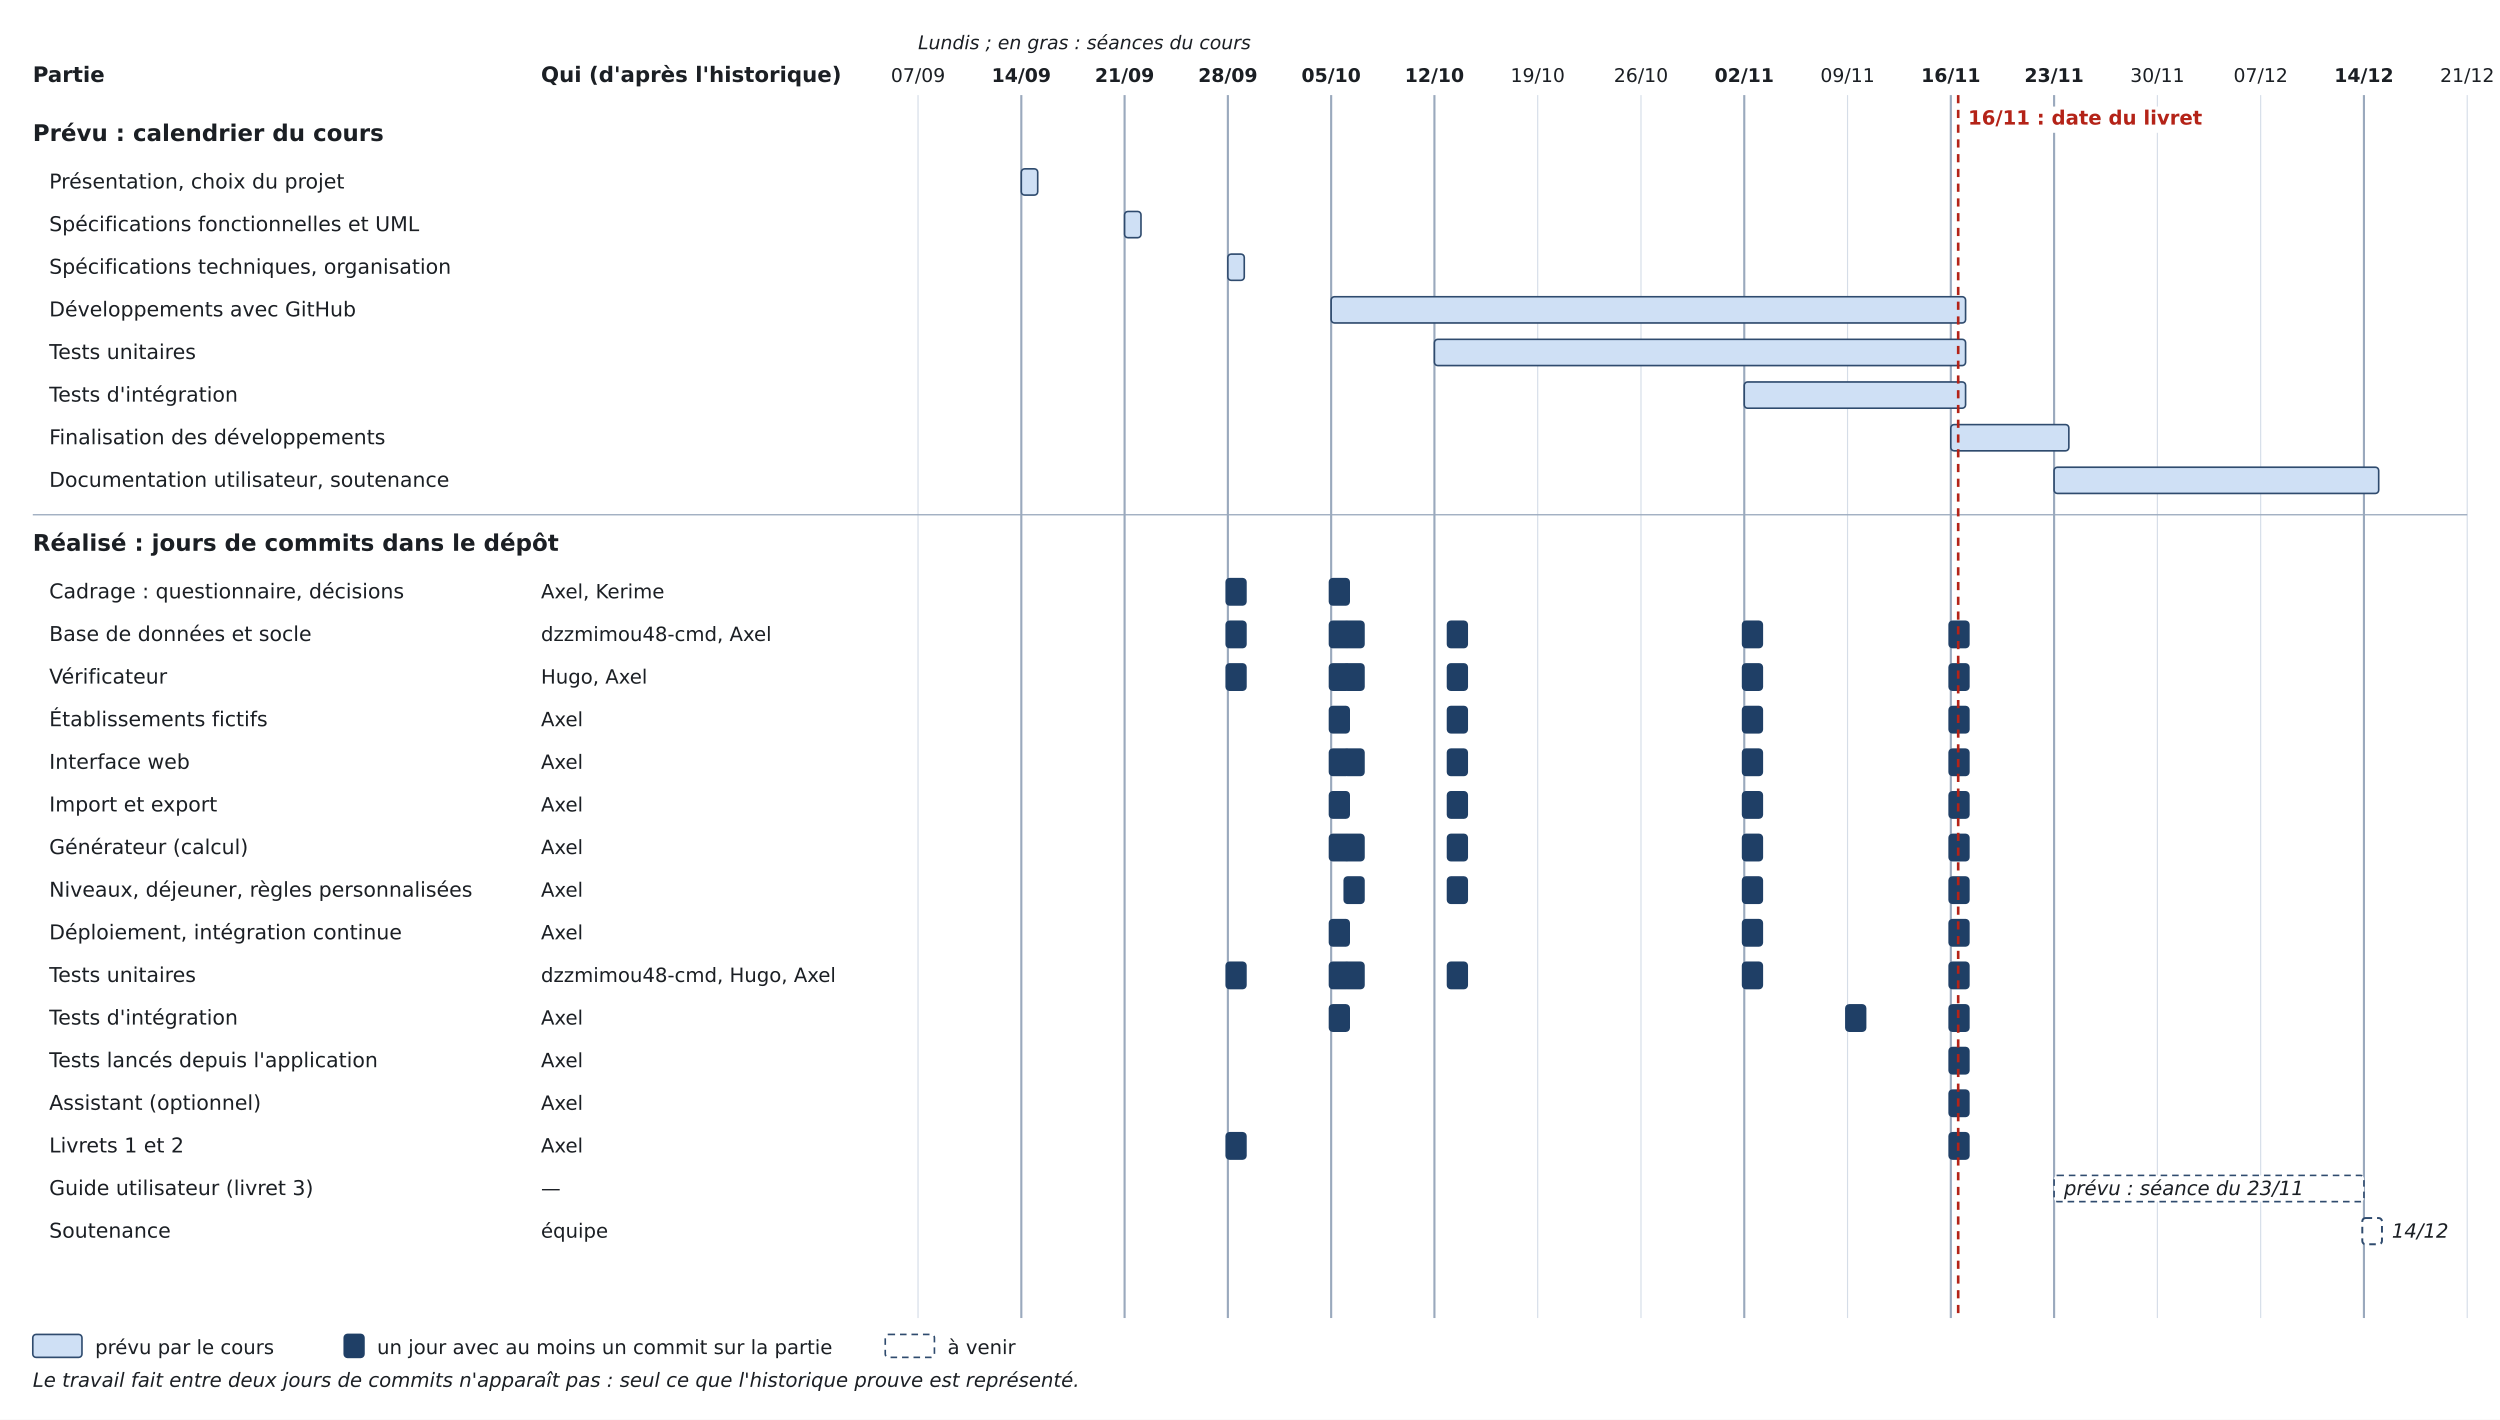
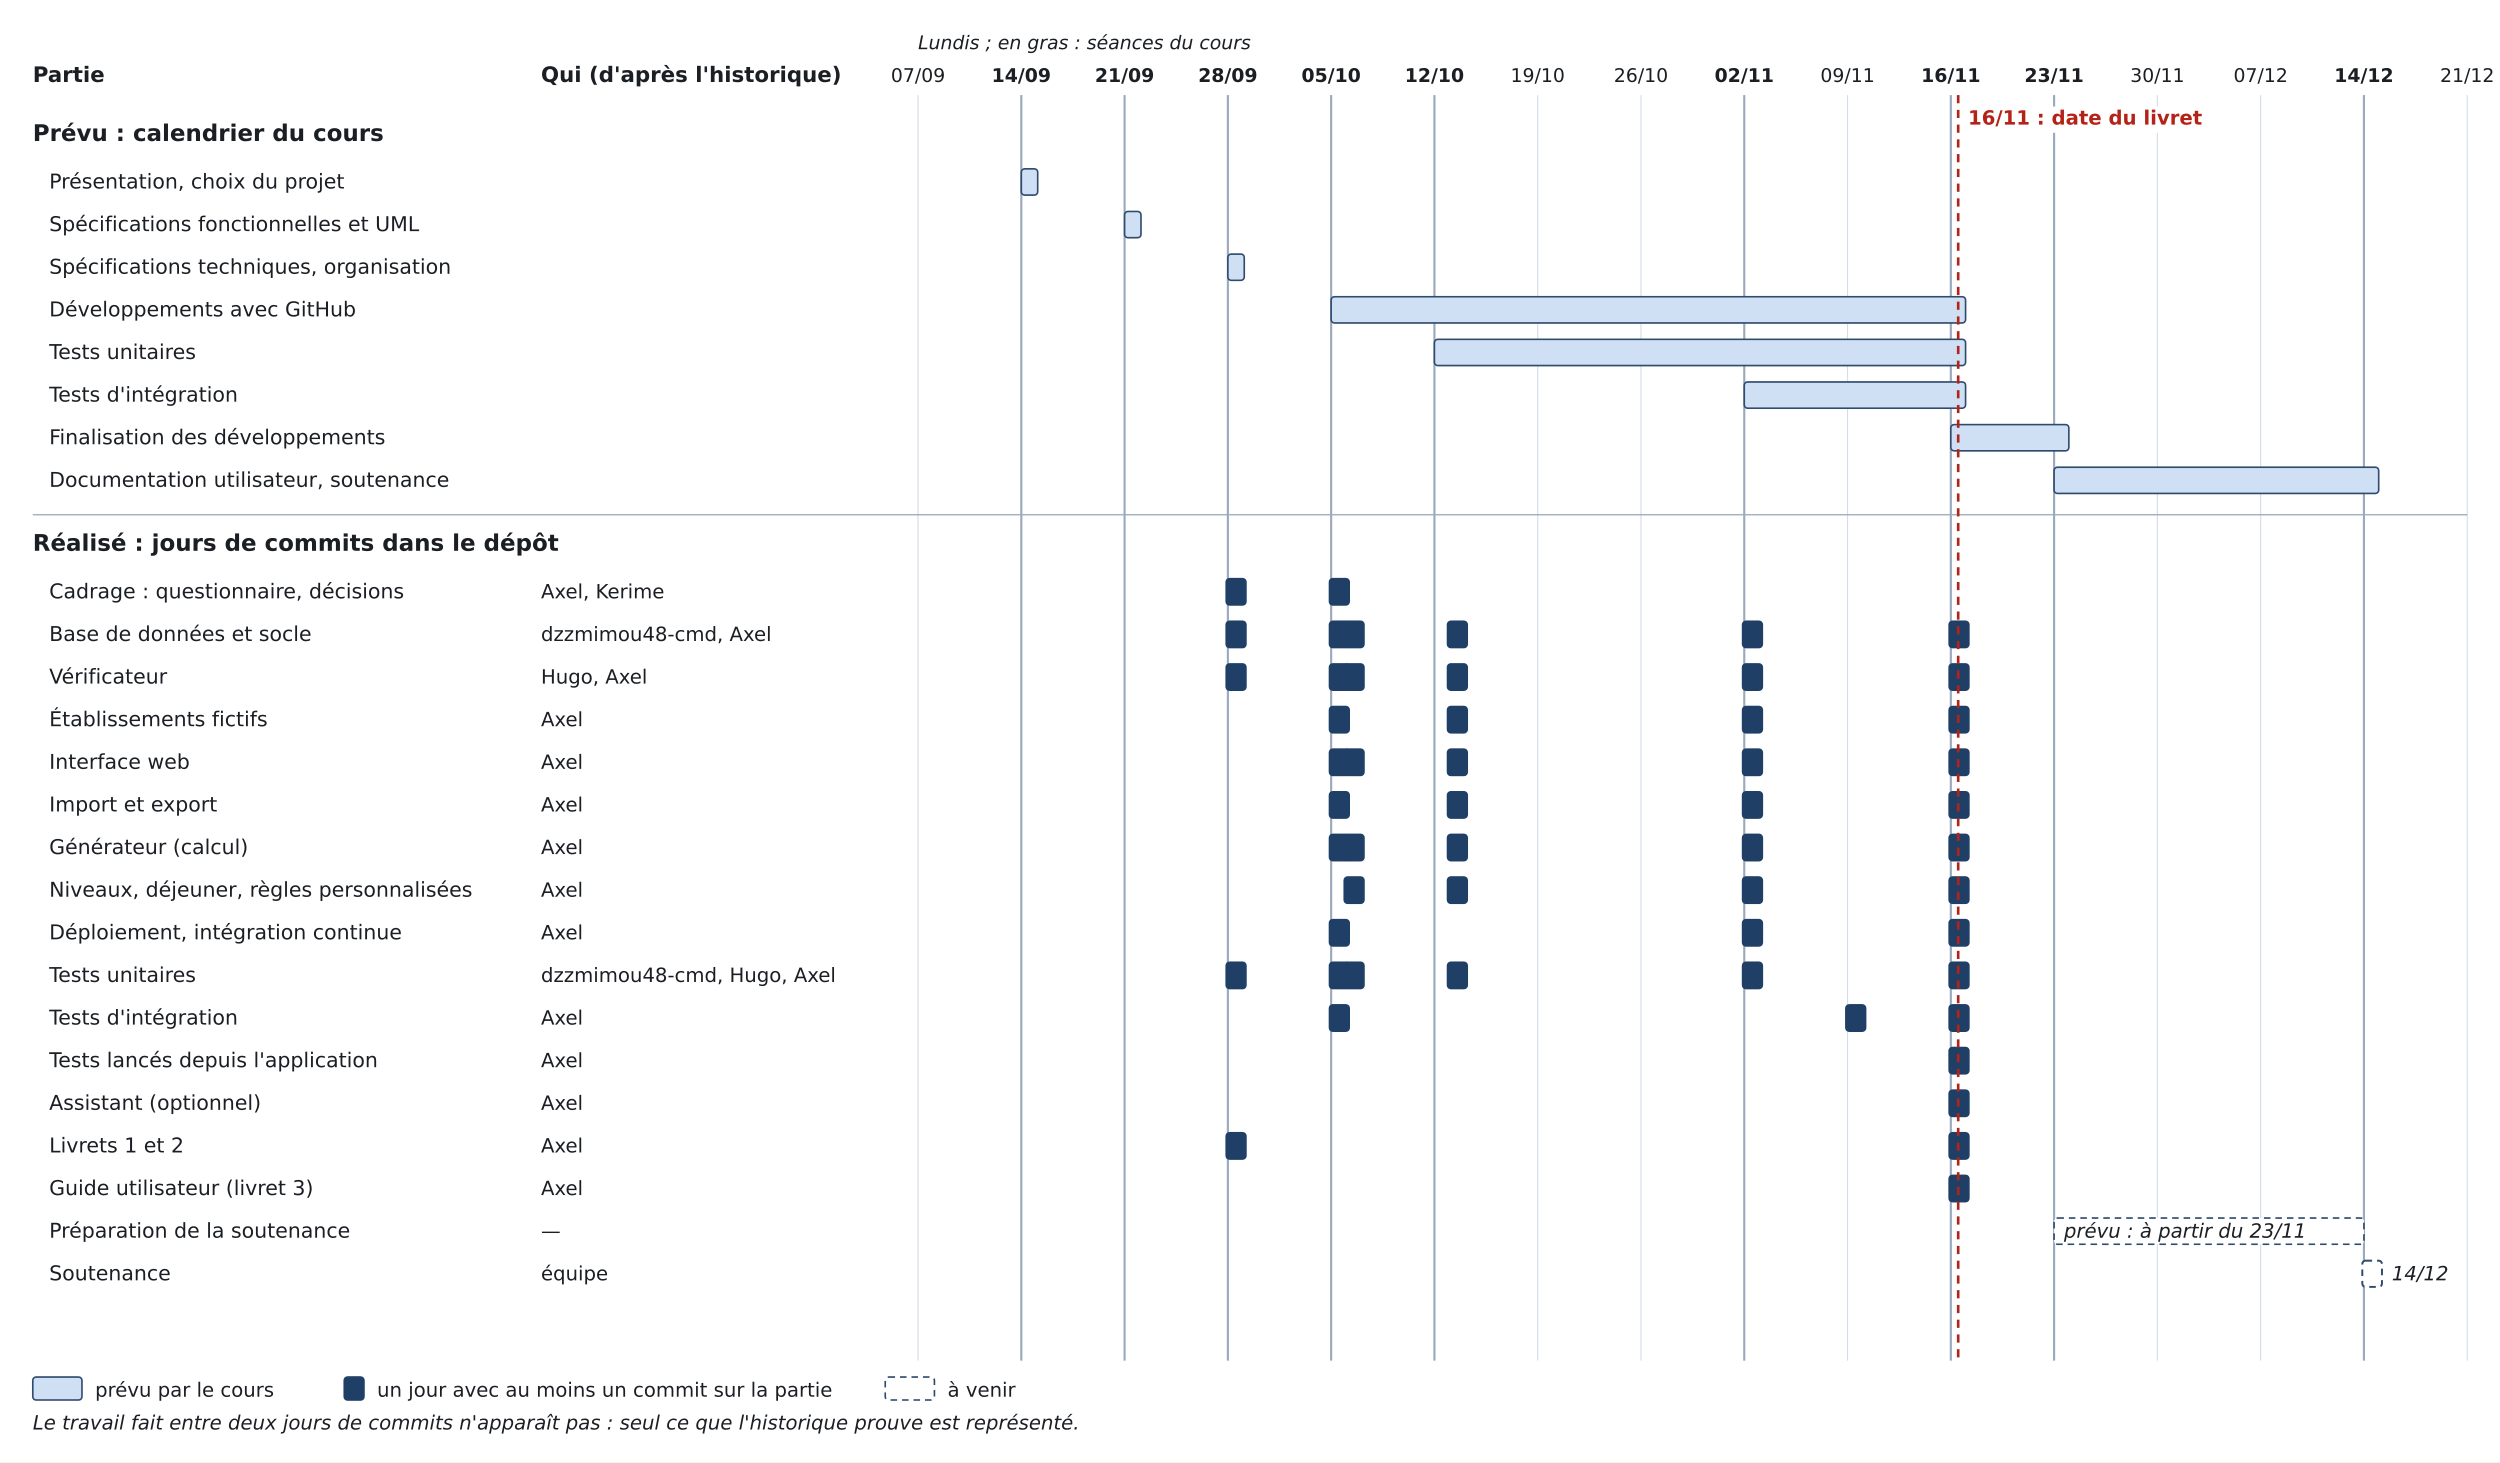
- <svg xmlns="http://www.w3.org/2000/svg" width="1525" height="866" viewBox="0 0 1525 866" font-family="Segoe UI, DejaVu Sans, Helvetica, Arial, sans-serif">
-   <rect x="0" y="0" width="1525" height="866" fill="#ffffff" />
-   <polyline points="560.0,58.0 560.0,804.0" fill="none" stroke="#d5dde8" stroke-width="0.7" />
+ <svg xmlns="http://www.w3.org/2000/svg" width="1525" height="892" viewBox="0 0 1525 892" font-family="Segoe UI, DejaVu Sans, Helvetica, Arial, sans-serif">
+   <rect x="0" y="0" width="1525" height="892" fill="#ffffff" />
+   <polyline points="560.0,58.0 560.0,830.0" fill="none" stroke="#d5dde8" stroke-width="0.7" />
  <text x="560.0" y="50.0" font-size="11.5" text-anchor="middle" fill="#1b1f24">07/09</text>
-   <polyline points="623.0,58.0 623.0,804.0" fill="none" stroke="#9aa9bd" stroke-width="1.3" />
+   <polyline points="623.0,58.0 623.0,830.0" fill="none" stroke="#9aa9bd" stroke-width="1.3" />
  <text x="623.0" y="50.0" font-size="11.5" text-anchor="middle" fill="#1b1f24" font-weight="700">14/09</text>
-   <polyline points="686.0,58.0 686.0,804.0" fill="none" stroke="#9aa9bd" stroke-width="1.3" />
+   <polyline points="686.0,58.0 686.0,830.0" fill="none" stroke="#9aa9bd" stroke-width="1.3" />
  <text x="686.0" y="50.0" font-size="11.5" text-anchor="middle" fill="#1b1f24" font-weight="700">21/09</text>
-   <polyline points="749.0,58.0 749.0,804.0" fill="none" stroke="#9aa9bd" stroke-width="1.3" />
+   <polyline points="749.0,58.0 749.0,830.0" fill="none" stroke="#9aa9bd" stroke-width="1.3" />
  <text x="749.0" y="50.0" font-size="11.5" text-anchor="middle" fill="#1b1f24" font-weight="700">28/09</text>
-   <polyline points="812.0,58.0 812.0,804.0" fill="none" stroke="#9aa9bd" stroke-width="1.3" />
+   <polyline points="812.0,58.0 812.0,830.0" fill="none" stroke="#9aa9bd" stroke-width="1.3" />
  <text x="812.0" y="50.0" font-size="11.5" text-anchor="middle" fill="#1b1f24" font-weight="700">05/10</text>
-   <polyline points="875.0,58.0 875.0,804.0" fill="none" stroke="#9aa9bd" stroke-width="1.3" />
+   <polyline points="875.0,58.0 875.0,830.0" fill="none" stroke="#9aa9bd" stroke-width="1.3" />
  <text x="875.0" y="50.0" font-size="11.5" text-anchor="middle" fill="#1b1f24" font-weight="700">12/10</text>
-   <polyline points="938.0,58.0 938.0,804.0" fill="none" stroke="#d5dde8" stroke-width="0.7" />
+   <polyline points="938.0,58.0 938.0,830.0" fill="none" stroke="#d5dde8" stroke-width="0.7" />
  <text x="938.0" y="50.0" font-size="11.5" text-anchor="middle" fill="#1b1f24">19/10</text>
-   <polyline points="1001.0,58.0 1001.0,804.0" fill="none" stroke="#d5dde8" stroke-width="0.7" />
+   <polyline points="1001.0,58.0 1001.0,830.0" fill="none" stroke="#d5dde8" stroke-width="0.7" />
  <text x="1001.0" y="50.0" font-size="11.5" text-anchor="middle" fill="#1b1f24">26/10</text>
-   <polyline points="1064.0,58.0 1064.0,804.0" fill="none" stroke="#9aa9bd" stroke-width="1.3" />
+   <polyline points="1064.0,58.0 1064.0,830.0" fill="none" stroke="#9aa9bd" stroke-width="1.3" />
  <text x="1064.0" y="50.0" font-size="11.5" text-anchor="middle" fill="#1b1f24" font-weight="700">02/11</text>
-   <polyline points="1127.0,58.0 1127.0,804.0" fill="none" stroke="#d5dde8" stroke-width="0.7" />
+   <polyline points="1127.0,58.0 1127.0,830.0" fill="none" stroke="#d5dde8" stroke-width="0.7" />
  <text x="1127.0" y="50.0" font-size="11.5" text-anchor="middle" fill="#1b1f24">09/11</text>
-   <polyline points="1190.0,58.0 1190.0,804.0" fill="none" stroke="#9aa9bd" stroke-width="1.3" />
+   <polyline points="1190.0,58.0 1190.0,830.0" fill="none" stroke="#9aa9bd" stroke-width="1.3" />
  <text x="1190.0" y="50.0" font-size="11.5" text-anchor="middle" fill="#1b1f24" font-weight="700">16/11</text>
-   <polyline points="1253.0,58.0 1253.0,804.0" fill="none" stroke="#9aa9bd" stroke-width="1.3" />
+   <polyline points="1253.0,58.0 1253.0,830.0" fill="none" stroke="#9aa9bd" stroke-width="1.3" />
  <text x="1253.0" y="50.0" font-size="11.5" text-anchor="middle" fill="#1b1f24" font-weight="700">23/11</text>
-   <polyline points="1316.0,58.0 1316.0,804.0" fill="none" stroke="#d5dde8" stroke-width="0.7" />
+   <polyline points="1316.0,58.0 1316.0,830.0" fill="none" stroke="#d5dde8" stroke-width="0.7" />
  <text x="1316.0" y="50.0" font-size="11.5" text-anchor="middle" fill="#1b1f24">30/11</text>
-   <polyline points="1379.0,58.0 1379.0,804.0" fill="none" stroke="#d5dde8" stroke-width="0.7" />
+   <polyline points="1379.0,58.0 1379.0,830.0" fill="none" stroke="#d5dde8" stroke-width="0.7" />
  <text x="1379.0" y="50.0" font-size="11.5" text-anchor="middle" fill="#1b1f24">07/12</text>
-   <polyline points="1442.0,58.0 1442.0,804.0" fill="none" stroke="#9aa9bd" stroke-width="1.3" />
+   <polyline points="1442.0,58.0 1442.0,830.0" fill="none" stroke="#9aa9bd" stroke-width="1.3" />
  <text x="1442.0" y="50.0" font-size="11.5" text-anchor="middle" fill="#1b1f24" font-weight="700">14/12</text>
-   <polyline points="1505.0,58.0 1505.0,804.0" fill="none" stroke="#d5dde8" stroke-width="0.7" />
+   <polyline points="1505.0,58.0 1505.0,830.0" fill="none" stroke="#d5dde8" stroke-width="0.7" />
  <text x="1505.0" y="50.0" font-size="11.5" text-anchor="middle" fill="#1b1f24">21/12</text>
  <text x="20.0" y="50.0" font-size="13" text-anchor="start" fill="#1b1f24" font-weight="700">Partie</text>
  <text x="330.0" y="50.0" font-size="13" text-anchor="start" fill="#1b1f24" font-weight="700">Qui (d'après l'historique)</text>
  <text x="560.0" y="30.0" font-size="11.5" text-anchor="start" fill="#1b1f24" font-style="italic">Lundis ; en gras : séances du cours</text>
  <text x="20.0" y="86.0" font-size="14" text-anchor="start" fill="#1b1f24" font-weight="700">Prévu : calendrier du cours</text>
  <text x="30.0" y="115.0" font-size="12.5" text-anchor="start" fill="#1b1f24">Présentation, choix du projet</text>
  <rect x="623.0" y="103" width="10" height="16" rx="2" fill="#cfe0f5" stroke="#2f4b6e" stroke-width="1.0" />
  <text x="30.0" y="141.0" font-size="12.5" text-anchor="start" fill="#1b1f24">Spécifications fonctionnelles et UML</text>
  <rect x="686.0" y="129" width="10" height="16" rx="2" fill="#cfe0f5" stroke="#2f4b6e" stroke-width="1.0" />
  <text x="30.0" y="167.0" font-size="12.5" text-anchor="start" fill="#1b1f24">Spécifications techniques, organisation</text>
  <rect x="749.0" y="155" width="10" height="16" rx="2" fill="#cfe0f5" stroke="#2f4b6e" stroke-width="1.0" />
  <text x="30.0" y="193.0" font-size="12.5" text-anchor="start" fill="#1b1f24">Développements avec GitHub</text>
  <rect x="812.0" y="181" width="387.0" height="16" rx="2" fill="#cfe0f5" stroke="#2f4b6e" stroke-width="1.0" />
  <text x="30.0" y="219.0" font-size="12.5" text-anchor="start" fill="#1b1f24">Tests unitaires</text>
  <rect x="875.0" y="207" width="324.0" height="16" rx="2" fill="#cfe0f5" stroke="#2f4b6e" stroke-width="1.0" />
  <text x="30.0" y="245.0" font-size="12.5" text-anchor="start" fill="#1b1f24">Tests d'intégration</text>
  <rect x="1064.0" y="233" width="135.0" height="16" rx="2" fill="#cfe0f5" stroke="#2f4b6e" stroke-width="1.0" />
  <text x="30.0" y="271.0" font-size="12.5" text-anchor="start" fill="#1b1f24">Finalisation des développements</text>
  <rect x="1190.0" y="259" width="72.0" height="16" rx="2" fill="#cfe0f5" stroke="#2f4b6e" stroke-width="1.0" />
  <text x="30.0" y="297.0" font-size="12.5" text-anchor="start" fill="#1b1f24">Documentation utilisateur, soutenance</text>
  <rect x="1253.0" y="285" width="198.0" height="16" rx="2" fill="#cfe0f5" stroke="#2f4b6e" stroke-width="1.0" />
  <polyline points="20.0,314.0 1505.0,314.0" fill="none" stroke="#9aa9bd" stroke-width="0.8" />
  <text x="20.0" y="336.0" font-size="14" text-anchor="start" fill="#1b1f24" font-weight="700">Réalisé : jours de commits dans le dépôt</text>
  <text x="30.0" y="365.0" font-size="12.5" text-anchor="start" fill="#1b1f24">Cadrage : questionnaire, décisions</text>
  <text x="330.0" y="365.0" font-size="12" text-anchor="start" fill="#1b1f24">Axel, Kerime</text>
  <rect x="748.0" y="353" width="12.0" height="16" rx="2" fill="#1f3f66" stroke="#1f3f66" stroke-width="1.0" />
  <rect x="811.0" y="353" width="12.0" height="16" rx="2" fill="#1f3f66" stroke="#1f3f66" stroke-width="1.0" />
  <text x="30.0" y="391.0" font-size="12.5" text-anchor="start" fill="#1b1f24">Base de données et socle</text>
  <text x="330.0" y="391.0" font-size="12" text-anchor="start" fill="#1b1f24">dzzmimou48-cmd, Axel</text>
  <rect x="748.0" y="379" width="12.0" height="16" rx="2" fill="#1f3f66" stroke="#1f3f66" stroke-width="1.0" />
  <rect x="811.0" y="379" width="12.0" height="16" rx="2" fill="#1f3f66" stroke="#1f3f66" stroke-width="1.0" />
  <rect x="820.0" y="379" width="12.0" height="16" rx="2" fill="#1f3f66" stroke="#1f3f66" stroke-width="1.0" />
  <rect x="883.0" y="379" width="12.0" height="16" rx="2" fill="#1f3f66" stroke="#1f3f66" stroke-width="1.0" />
  <rect x="1063.0" y="379" width="12.0" height="16" rx="2" fill="#1f3f66" stroke="#1f3f66" stroke-width="1.0" />
  <rect x="1189.0" y="379" width="12.0" height="16" rx="2" fill="#1f3f66" stroke="#1f3f66" stroke-width="1.0" />
  <text x="30.0" y="417.0" font-size="12.5" text-anchor="start" fill="#1b1f24">Vérificateur</text>
  <text x="330.0" y="417.0" font-size="12" text-anchor="start" fill="#1b1f24">Hugo, Axel</text>
  <rect x="748.0" y="405" width="12.0" height="16" rx="2" fill="#1f3f66" stroke="#1f3f66" stroke-width="1.0" />
  <rect x="811.0" y="405" width="12.0" height="16" rx="2" fill="#1f3f66" stroke="#1f3f66" stroke-width="1.0" />
  <rect x="820.0" y="405" width="12.0" height="16" rx="2" fill="#1f3f66" stroke="#1f3f66" stroke-width="1.0" />
  <rect x="883.0" y="405" width="12.0" height="16" rx="2" fill="#1f3f66" stroke="#1f3f66" stroke-width="1.0" />
  <rect x="1063.0" y="405" width="12.0" height="16" rx="2" fill="#1f3f66" stroke="#1f3f66" stroke-width="1.0" />
  <rect x="1189.0" y="405" width="12.0" height="16" rx="2" fill="#1f3f66" stroke="#1f3f66" stroke-width="1.0" />
  <text x="30.0" y="443.0" font-size="12.5" text-anchor="start" fill="#1b1f24">Établissements fictifs</text>
  <text x="330.0" y="443.0" font-size="12" text-anchor="start" fill="#1b1f24">Axel</text>
  <rect x="811.0" y="431" width="12.0" height="16" rx="2" fill="#1f3f66" stroke="#1f3f66" stroke-width="1.0" />
  <rect x="883.0" y="431" width="12.0" height="16" rx="2" fill="#1f3f66" stroke="#1f3f66" stroke-width="1.0" />
  <rect x="1063.0" y="431" width="12.0" height="16" rx="2" fill="#1f3f66" stroke="#1f3f66" stroke-width="1.0" />
  <rect x="1189.0" y="431" width="12.0" height="16" rx="2" fill="#1f3f66" stroke="#1f3f66" stroke-width="1.0" />
  <text x="30.0" y="469.0" font-size="12.5" text-anchor="start" fill="#1b1f24">Interface web</text>
  <text x="330.0" y="469.0" font-size="12" text-anchor="start" fill="#1b1f24">Axel</text>
  <rect x="811.0" y="457" width="12.0" height="16" rx="2" fill="#1f3f66" stroke="#1f3f66" stroke-width="1.0" />
  <rect x="820.0" y="457" width="12.0" height="16" rx="2" fill="#1f3f66" stroke="#1f3f66" stroke-width="1.0" />
  <rect x="883.0" y="457" width="12.0" height="16" rx="2" fill="#1f3f66" stroke="#1f3f66" stroke-width="1.0" />
  <rect x="1063.0" y="457" width="12.0" height="16" rx="2" fill="#1f3f66" stroke="#1f3f66" stroke-width="1.0" />
  <rect x="1189.0" y="457" width="12.0" height="16" rx="2" fill="#1f3f66" stroke="#1f3f66" stroke-width="1.0" />
  <text x="30.0" y="495.0" font-size="12.5" text-anchor="start" fill="#1b1f24">Import et export</text>
  <text x="330.0" y="495.0" font-size="12" text-anchor="start" fill="#1b1f24">Axel</text>
  <rect x="811.0" y="483" width="12.0" height="16" rx="2" fill="#1f3f66" stroke="#1f3f66" stroke-width="1.0" />
  <rect x="883.0" y="483" width="12.0" height="16" rx="2" fill="#1f3f66" stroke="#1f3f66" stroke-width="1.0" />
  <rect x="1063.0" y="483" width="12.0" height="16" rx="2" fill="#1f3f66" stroke="#1f3f66" stroke-width="1.0" />
  <rect x="1189.0" y="483" width="12.0" height="16" rx="2" fill="#1f3f66" stroke="#1f3f66" stroke-width="1.0" />
  <text x="30.0" y="521.0" font-size="12.5" text-anchor="start" fill="#1b1f24">Générateur (calcul)</text>
  <text x="330.0" y="521.0" font-size="12" text-anchor="start" fill="#1b1f24">Axel</text>
  <rect x="811.0" y="509" width="12.0" height="16" rx="2" fill="#1f3f66" stroke="#1f3f66" stroke-width="1.0" />
  <rect x="820.0" y="509" width="12.0" height="16" rx="2" fill="#1f3f66" stroke="#1f3f66" stroke-width="1.0" />
  <rect x="883.0" y="509" width="12.0" height="16" rx="2" fill="#1f3f66" stroke="#1f3f66" stroke-width="1.0" />
  <rect x="1063.0" y="509" width="12.0" height="16" rx="2" fill="#1f3f66" stroke="#1f3f66" stroke-width="1.0" />
  <rect x="1189.0" y="509" width="12.0" height="16" rx="2" fill="#1f3f66" stroke="#1f3f66" stroke-width="1.0" />
  <text x="30.0" y="547.0" font-size="12.5" text-anchor="start" fill="#1b1f24">Niveaux, déjeuner, règles personnalisées</text>
  <text x="330.0" y="547.0" font-size="12" text-anchor="start" fill="#1b1f24">Axel</text>
  <rect x="820.0" y="535" width="12.0" height="16" rx="2" fill="#1f3f66" stroke="#1f3f66" stroke-width="1.0" />
  <rect x="883.0" y="535" width="12.0" height="16" rx="2" fill="#1f3f66" stroke="#1f3f66" stroke-width="1.0" />
  <rect x="1063.0" y="535" width="12.0" height="16" rx="2" fill="#1f3f66" stroke="#1f3f66" stroke-width="1.0" />
  <rect x="1189.0" y="535" width="12.0" height="16" rx="2" fill="#1f3f66" stroke="#1f3f66" stroke-width="1.0" />
  <text x="30.0" y="573.0" font-size="12.5" text-anchor="start" fill="#1b1f24">Déploiement, intégration continue</text>
  <text x="330.0" y="573.0" font-size="12" text-anchor="start" fill="#1b1f24">Axel</text>
  <rect x="811.0" y="561" width="12.0" height="16" rx="2" fill="#1f3f66" stroke="#1f3f66" stroke-width="1.0" />
  <rect x="1063.0" y="561" width="12.0" height="16" rx="2" fill="#1f3f66" stroke="#1f3f66" stroke-width="1.0" />
  <rect x="1189.0" y="561" width="12.0" height="16" rx="2" fill="#1f3f66" stroke="#1f3f66" stroke-width="1.0" />
  <text x="30.0" y="599.0" font-size="12.5" text-anchor="start" fill="#1b1f24">Tests unitaires</text>
  <text x="330.0" y="599.0" font-size="12" text-anchor="start" fill="#1b1f24">dzzmimou48-cmd, Hugo, Axel</text>
  <rect x="748.0" y="587" width="12.0" height="16" rx="2" fill="#1f3f66" stroke="#1f3f66" stroke-width="1.0" />
  <rect x="811.0" y="587" width="12.0" height="16" rx="2" fill="#1f3f66" stroke="#1f3f66" stroke-width="1.0" />
  <rect x="820.0" y="587" width="12.0" height="16" rx="2" fill="#1f3f66" stroke="#1f3f66" stroke-width="1.0" />
  <rect x="883.0" y="587" width="12.0" height="16" rx="2" fill="#1f3f66" stroke="#1f3f66" stroke-width="1.0" />
  <rect x="1063.0" y="587" width="12.0" height="16" rx="2" fill="#1f3f66" stroke="#1f3f66" stroke-width="1.0" />
  <rect x="1189.0" y="587" width="12.0" height="16" rx="2" fill="#1f3f66" stroke="#1f3f66" stroke-width="1.0" />
  <text x="30.0" y="625.0" font-size="12.5" text-anchor="start" fill="#1b1f24">Tests d'intégration</text>
  <text x="330.0" y="625.0" font-size="12" text-anchor="start" fill="#1b1f24">Axel</text>
  <rect x="811.0" y="613" width="12.0" height="16" rx="2" fill="#1f3f66" stroke="#1f3f66" stroke-width="1.0" />
  <rect x="1126.0" y="613" width="12.0" height="16" rx="2" fill="#1f3f66" stroke="#1f3f66" stroke-width="1.0" />
  <rect x="1189.0" y="613" width="12.0" height="16" rx="2" fill="#1f3f66" stroke="#1f3f66" stroke-width="1.0" />
  <text x="30.0" y="651.0" font-size="12.5" text-anchor="start" fill="#1b1f24">Tests lancés depuis l'application</text>
  <text x="330.0" y="651.0" font-size="12" text-anchor="start" fill="#1b1f24">Axel</text>
  <rect x="1189.0" y="639" width="12.0" height="16" rx="2" fill="#1f3f66" stroke="#1f3f66" stroke-width="1.0" />
  <text x="30.0" y="677.0" font-size="12.5" text-anchor="start" fill="#1b1f24">Assistant (optionnel)</text>
  <text x="330.0" y="677.0" font-size="12" text-anchor="start" fill="#1b1f24">Axel</text>
  <rect x="1189.0" y="665" width="12.0" height="16" rx="2" fill="#1f3f66" stroke="#1f3f66" stroke-width="1.0" />
  <text x="30.0" y="703.0" font-size="12.5" text-anchor="start" fill="#1b1f24">Livrets 1 et 2</text>
  <text x="330.0" y="703.0" font-size="12" text-anchor="start" fill="#1b1f24">Axel</text>
  <rect x="748.0" y="691" width="12.0" height="16" rx="2" fill="#1f3f66" stroke="#1f3f66" stroke-width="1.0" />
  <rect x="1189.0" y="691" width="12.0" height="16" rx="2" fill="#1f3f66" stroke="#1f3f66" stroke-width="1.0" />
  <text x="30.0" y="729.0" font-size="12.5" text-anchor="start" fill="#1b1f24">Guide utilisateur (livret 3)</text>
-   <text x="330.0" y="729.0" font-size="12" text-anchor="start" fill="#1b1f24">—</text>
-   <rect x="1253.0" y="717" width="189.0" height="16" rx="2" fill="#ffffff" stroke="#2f4b6e" stroke-width="1.0" stroke-dasharray="4,3" />
-   <text x="1259.0" y="729.0" font-size="12" text-anchor="start" fill="#1b1f24" font-style="italic">prévu : séance du 23/11</text>
-   <text x="30.0" y="755.0" font-size="12.5" text-anchor="start" fill="#1b1f24">Soutenance</text>
-   <text x="330.0" y="755.0" font-size="12" text-anchor="start" fill="#1b1f24">équipe</text>
-   <rect x="1441.0" y="743" width="12.0" height="16" rx="2" fill="#ffffff" stroke="#2f4b6e" stroke-width="1.2" stroke-dasharray="4,3" />
-   <text x="1459.0" y="755.0" font-size="12" text-anchor="start" fill="#1b1f24" font-style="italic">14/12</text>
-   <polyline points="1194.5,58.0 1194.5,804.0" fill="none" stroke="#b42318" stroke-width="1.6" stroke-dasharray="5,4" />
+   <text x="330.0" y="729.0" font-size="12" text-anchor="start" fill="#1b1f24">Axel</text>
+   <rect x="1189.0" y="717" width="12.0" height="16" rx="2" fill="#1f3f66" stroke="#1f3f66" stroke-width="1.0" />
+   <text x="30.0" y="755.0" font-size="12.5" text-anchor="start" fill="#1b1f24">Préparation de la soutenance</text>
+   <text x="330.0" y="755.0" font-size="12" text-anchor="start" fill="#1b1f24">—</text>
+   <rect x="1253.0" y="743" width="189.0" height="16" rx="2" fill="#ffffff" stroke="#2f4b6e" stroke-width="1.0" stroke-dasharray="4,3" />
+   <text x="1259.0" y="755.0" font-size="12" text-anchor="start" fill="#1b1f24" font-style="italic">prévu : à partir du 23/11</text>
+   <text x="30.0" y="781.0" font-size="12.5" text-anchor="start" fill="#1b1f24">Soutenance</text>
+   <text x="330.0" y="781.0" font-size="12" text-anchor="start" fill="#1b1f24">équipe</text>
+   <rect x="1441.0" y="769" width="12.0" height="16" rx="2" fill="#ffffff" stroke="#2f4b6e" stroke-width="1.2" stroke-dasharray="4,3" />
+   <text x="1459.0" y="781.0" font-size="12" text-anchor="start" fill="#1b1f24" font-style="italic">14/12</text>
+   <polyline points="1194.5,58.0 1194.5,830.0" fill="none" stroke="#b42318" stroke-width="1.6" stroke-dasharray="5,4" />
  <rect x="1197.5" y="65.0" width="164.4" height="16.0" fill="#ffffff" />
  <text x="1200.5" y="76.0" font-size="12" text-anchor="start" fill="#b42318" font-weight="700">16/11 : date du livret</text>
-   <rect x="20" y="814" width="30" height="14" rx="2" fill="#cfe0f5" stroke="#2f4b6e" stroke-width="1.0" />
-   <text x="58.0" y="826.0" font-size="12" text-anchor="start" fill="#1b1f24">prévu par le cours</text>
-   <rect x="210" y="814" width="12" height="14" rx="2" fill="#1f3f66" stroke="#1f3f66" stroke-width="1.0" />
-   <text x="230.0" y="826.0" font-size="12" text-anchor="start" fill="#1b1f24">un jour avec au moins un commit sur la partie</text>
-   <rect x="540" y="814" width="30" height="14" rx="2" fill="#ffffff" stroke="#2f4b6e" stroke-width="1.0" stroke-dasharray="4,3" />
-   <text x="578.0" y="826.0" font-size="12" text-anchor="start" fill="#1b1f24">à venir</text>
-   <text x="20.0" y="846.0" font-size="12" text-anchor="start" fill="#1b1f24" font-style="italic">Le travail fait entre deux jours de commits n'apparaît pas : seul ce que l'historique prouve est représenté.</text>
+   <rect x="20" y="840" width="30" height="14" rx="2" fill="#cfe0f5" stroke="#2f4b6e" stroke-width="1.0" />
+   <text x="58.0" y="852.0" font-size="12" text-anchor="start" fill="#1b1f24">prévu par le cours</text>
+   <rect x="210" y="840" width="12" height="14" rx="2" fill="#1f3f66" stroke="#1f3f66" stroke-width="1.0" />
+   <text x="230.0" y="852.0" font-size="12" text-anchor="start" fill="#1b1f24">un jour avec au moins un commit sur la partie</text>
+   <rect x="540" y="840" width="30" height="14" rx="2" fill="#ffffff" stroke="#2f4b6e" stroke-width="1.0" stroke-dasharray="4,3" />
+   <text x="578.0" y="852.0" font-size="12" text-anchor="start" fill="#1b1f24">à venir</text>
+   <text x="20.0" y="872.0" font-size="12" text-anchor="start" fill="#1b1f24" font-style="italic">Le travail fait entre deux jours de commits n'apparaît pas : seul ce que l'historique prouve est représenté.</text>
</svg>
